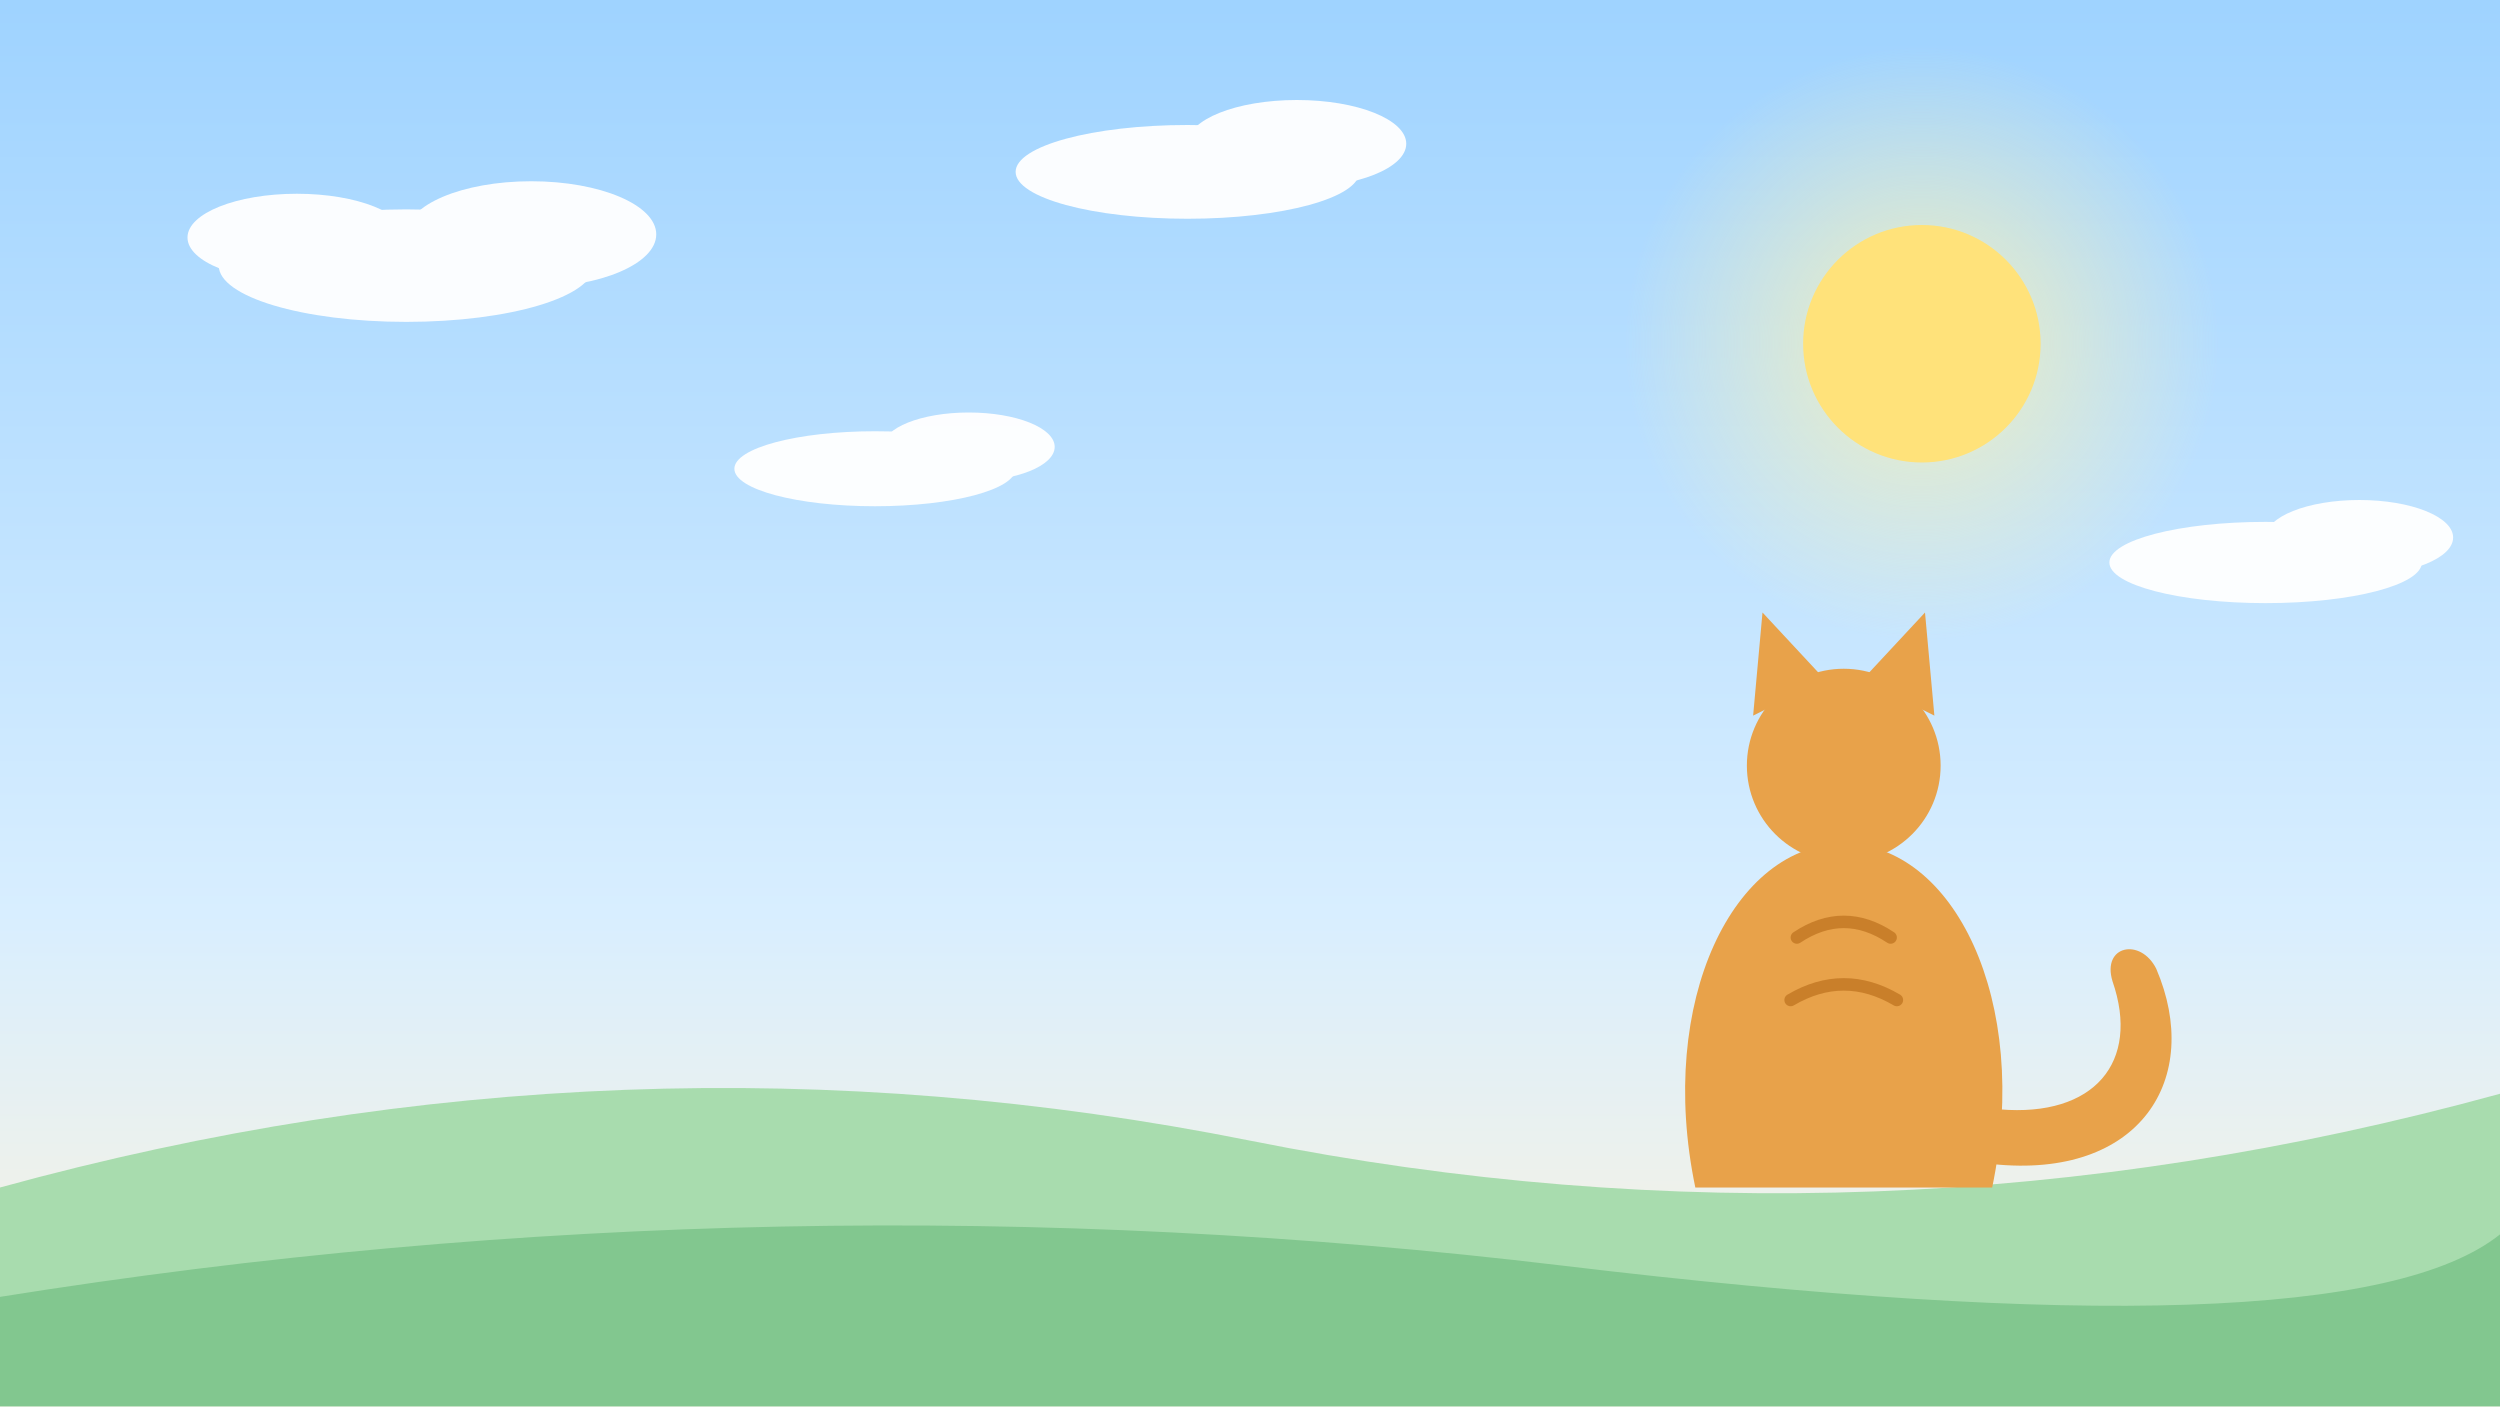
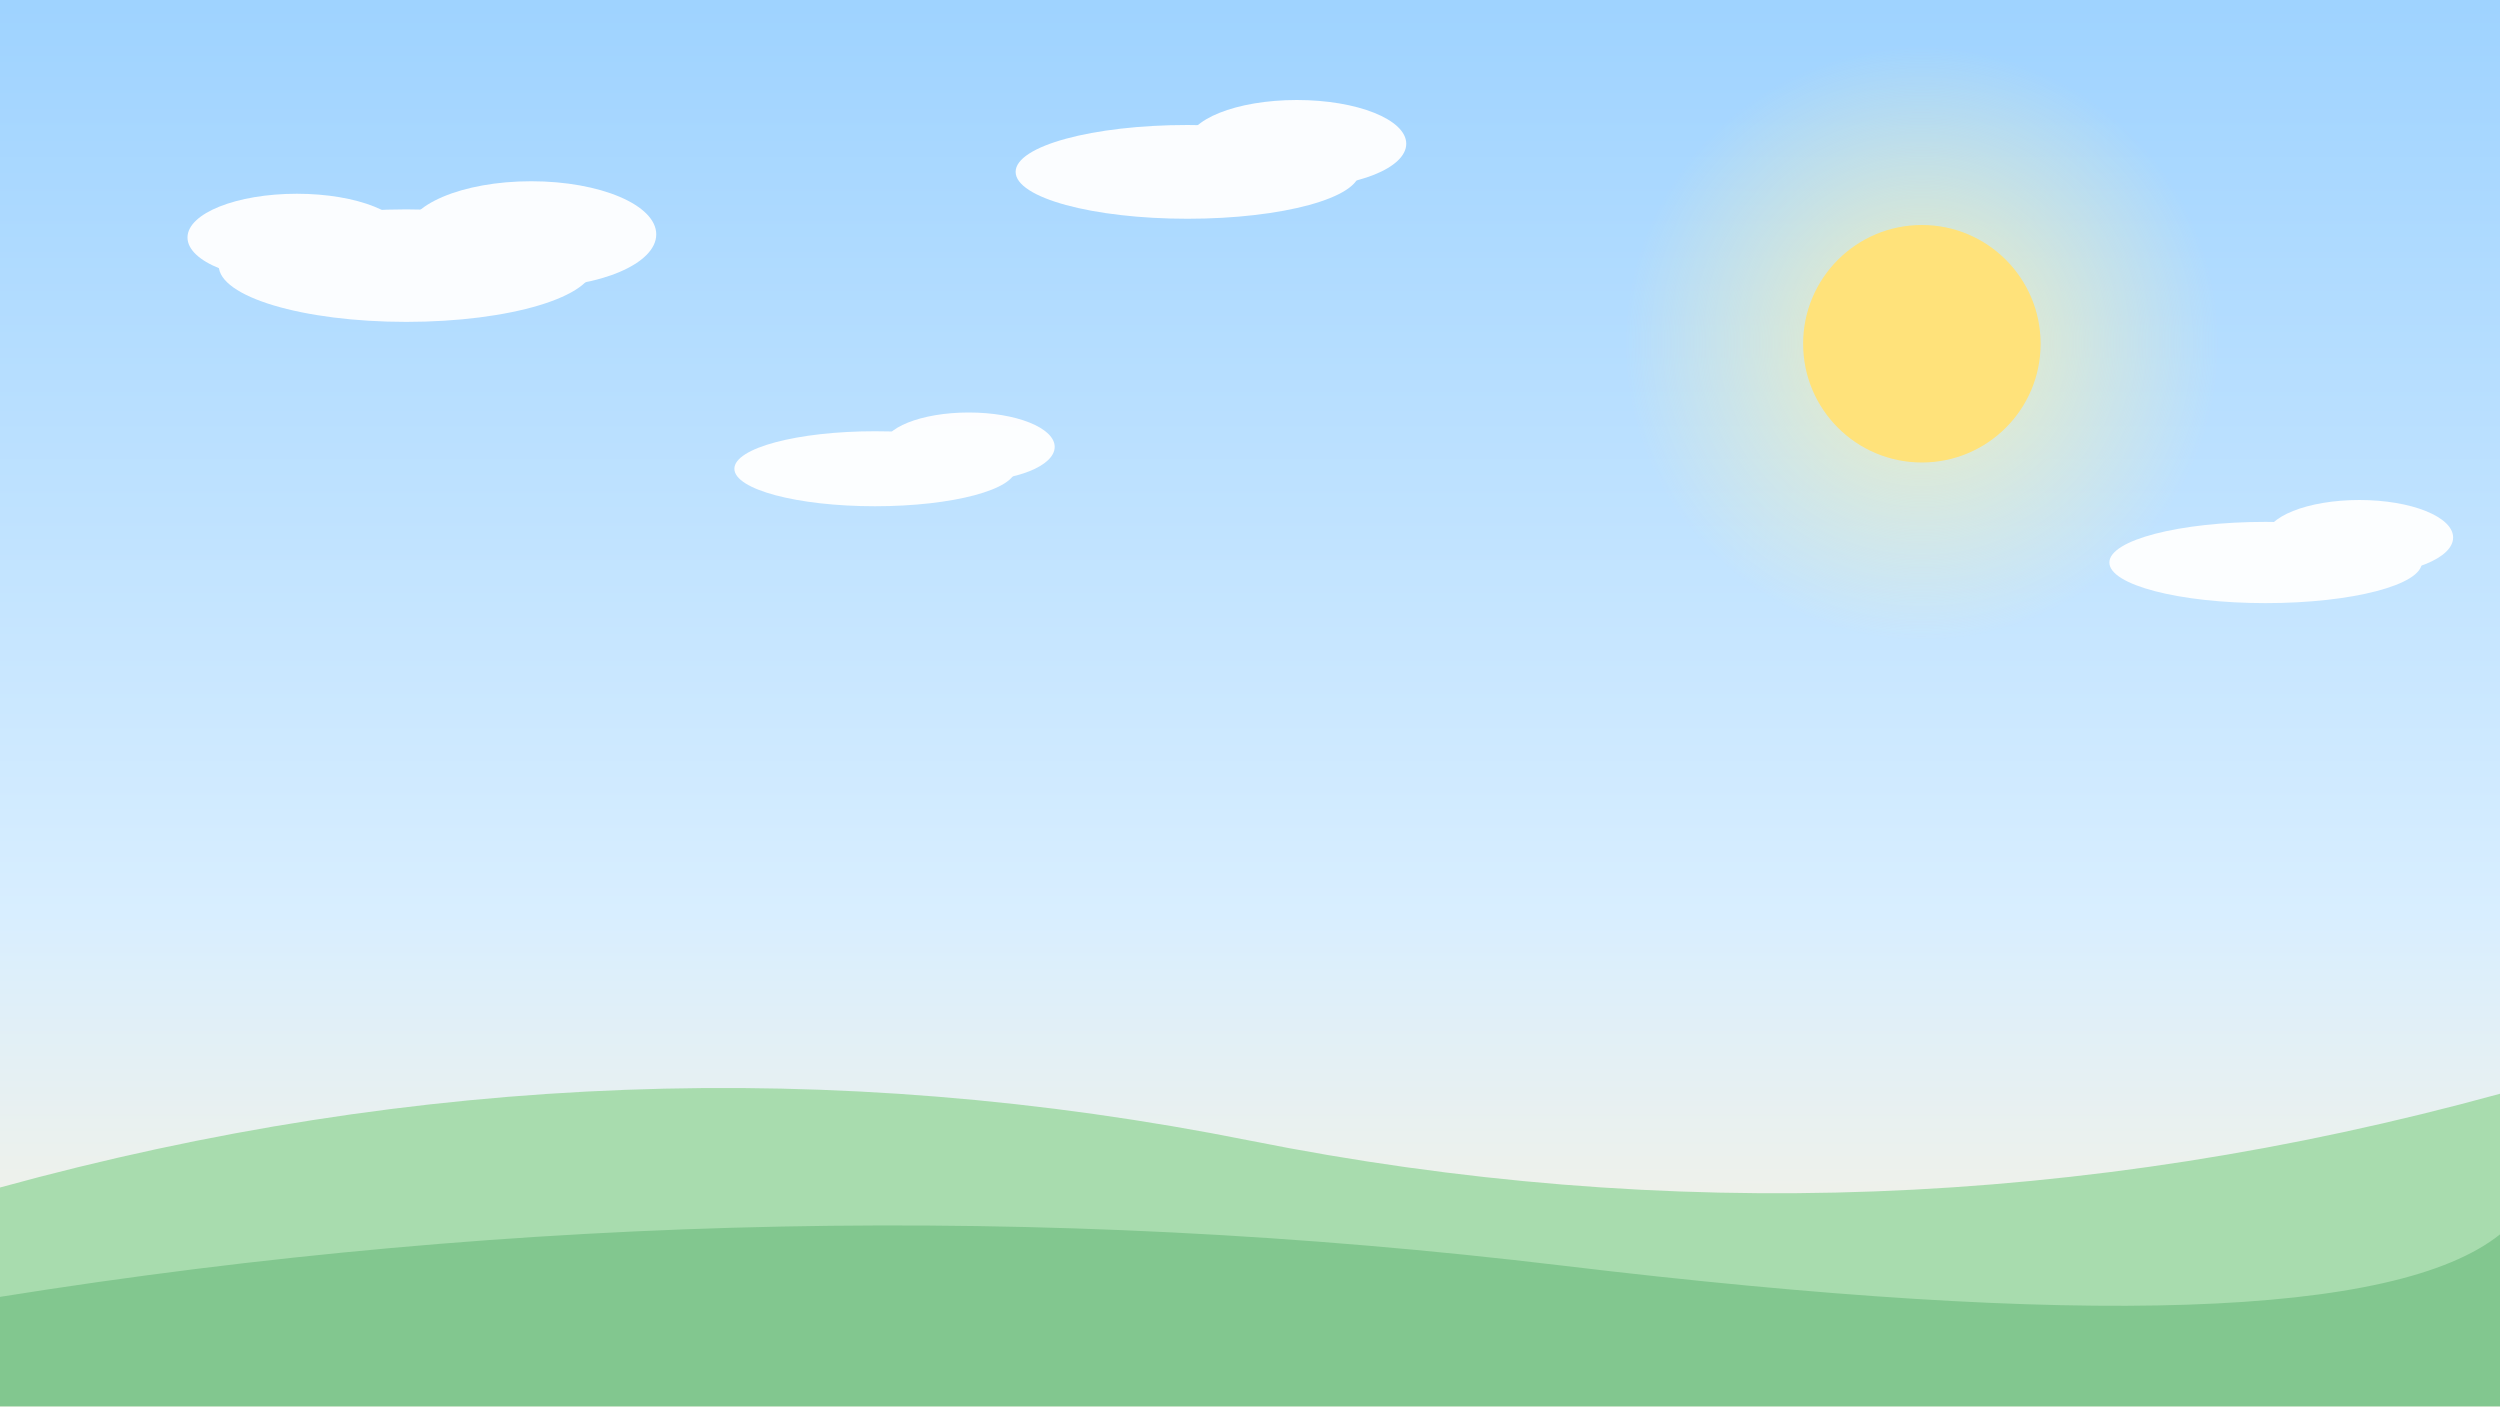
<svg xmlns="http://www.w3.org/2000/svg" viewBox="0 0 1600 900" preserveAspectRatio="xMidYMid slice">
  <defs>
    <linearGradient id="sky" x1="0" y1="0" x2="0" y2="1">
      <stop offset="0" stop-color="#9fd3ff" />
      <stop offset=".65" stop-color="#d8eeff" />
      <stop offset="1" stop-color="#fff4dc" />
    </linearGradient>
    <radialGradient id="glow" cx=".5" cy=".5" r=".5">
      <stop offset="0" stop-color="#fff3b0" stop-opacity=".8" />
      <stop offset="1" stop-color="#fff3b0" stop-opacity="0" />
    </radialGradient>
  </defs>
  <rect width="1600" height="900" fill="url(#sky)" />
  <circle cx="1230" cy="220" r="190" fill="url(#glow)" />
  <circle cx="1230" cy="220" r="76" fill="#ffe27a" />
  <g fill="#fff" opacity=".95">
    <ellipse cx="260" cy="170" rx="120" ry="36" />
    <ellipse cx="340" cy="150" rx="80" ry="34" />
    <ellipse cx="190" cy="152" rx="70" ry="28" />
    <ellipse cx="760" cy="110" rx="110" ry="30" />
    <ellipse cx="830" cy="92" rx="70" ry="28" />
    <ellipse cx="560" cy="300" rx="90" ry="24" />
    <ellipse cx="620" cy="286" rx="55" ry="22" />
    <ellipse cx="1450" cy="360" rx="100" ry="26" />
    <ellipse cx="1510" cy="344" rx="60" ry="24" />
  </g>
  <path d="M0 760 Q 400 650 800 730 T 1600 700 V900 H0Z" fill="#a8dcae" />
  <path d="M0 830 Q 500 750 1000 810 T 1600 790 V900 H0Z" fill="#82c78f" />
-   <g fill="#e8a24a" transform="translate(1180 520)">
-     <path d="M-95 240 C-120 120 -70 20 0 20 C70 20 120 120 95 240Z" />
-     <path d="M95 225 C190 235 230 170 200 100 C190 80 165 85 172 108 C190 160 160 195 100 190Z" />
-     <circle cx="0" cy="-30" r="62" />
-     <path d="M-58 -62 L-52 -128 L-12 -85Z" />
-     <path d="M58 -62 L52 -128 L12 -85Z" />
-     <path d="M-30 80 Q0 60 30 80 M-34 120 Q0 100 34 120" stroke="#c97f2a" stroke-width="8" fill="none" stroke-linecap="round" />
-   </g>
</svg>
